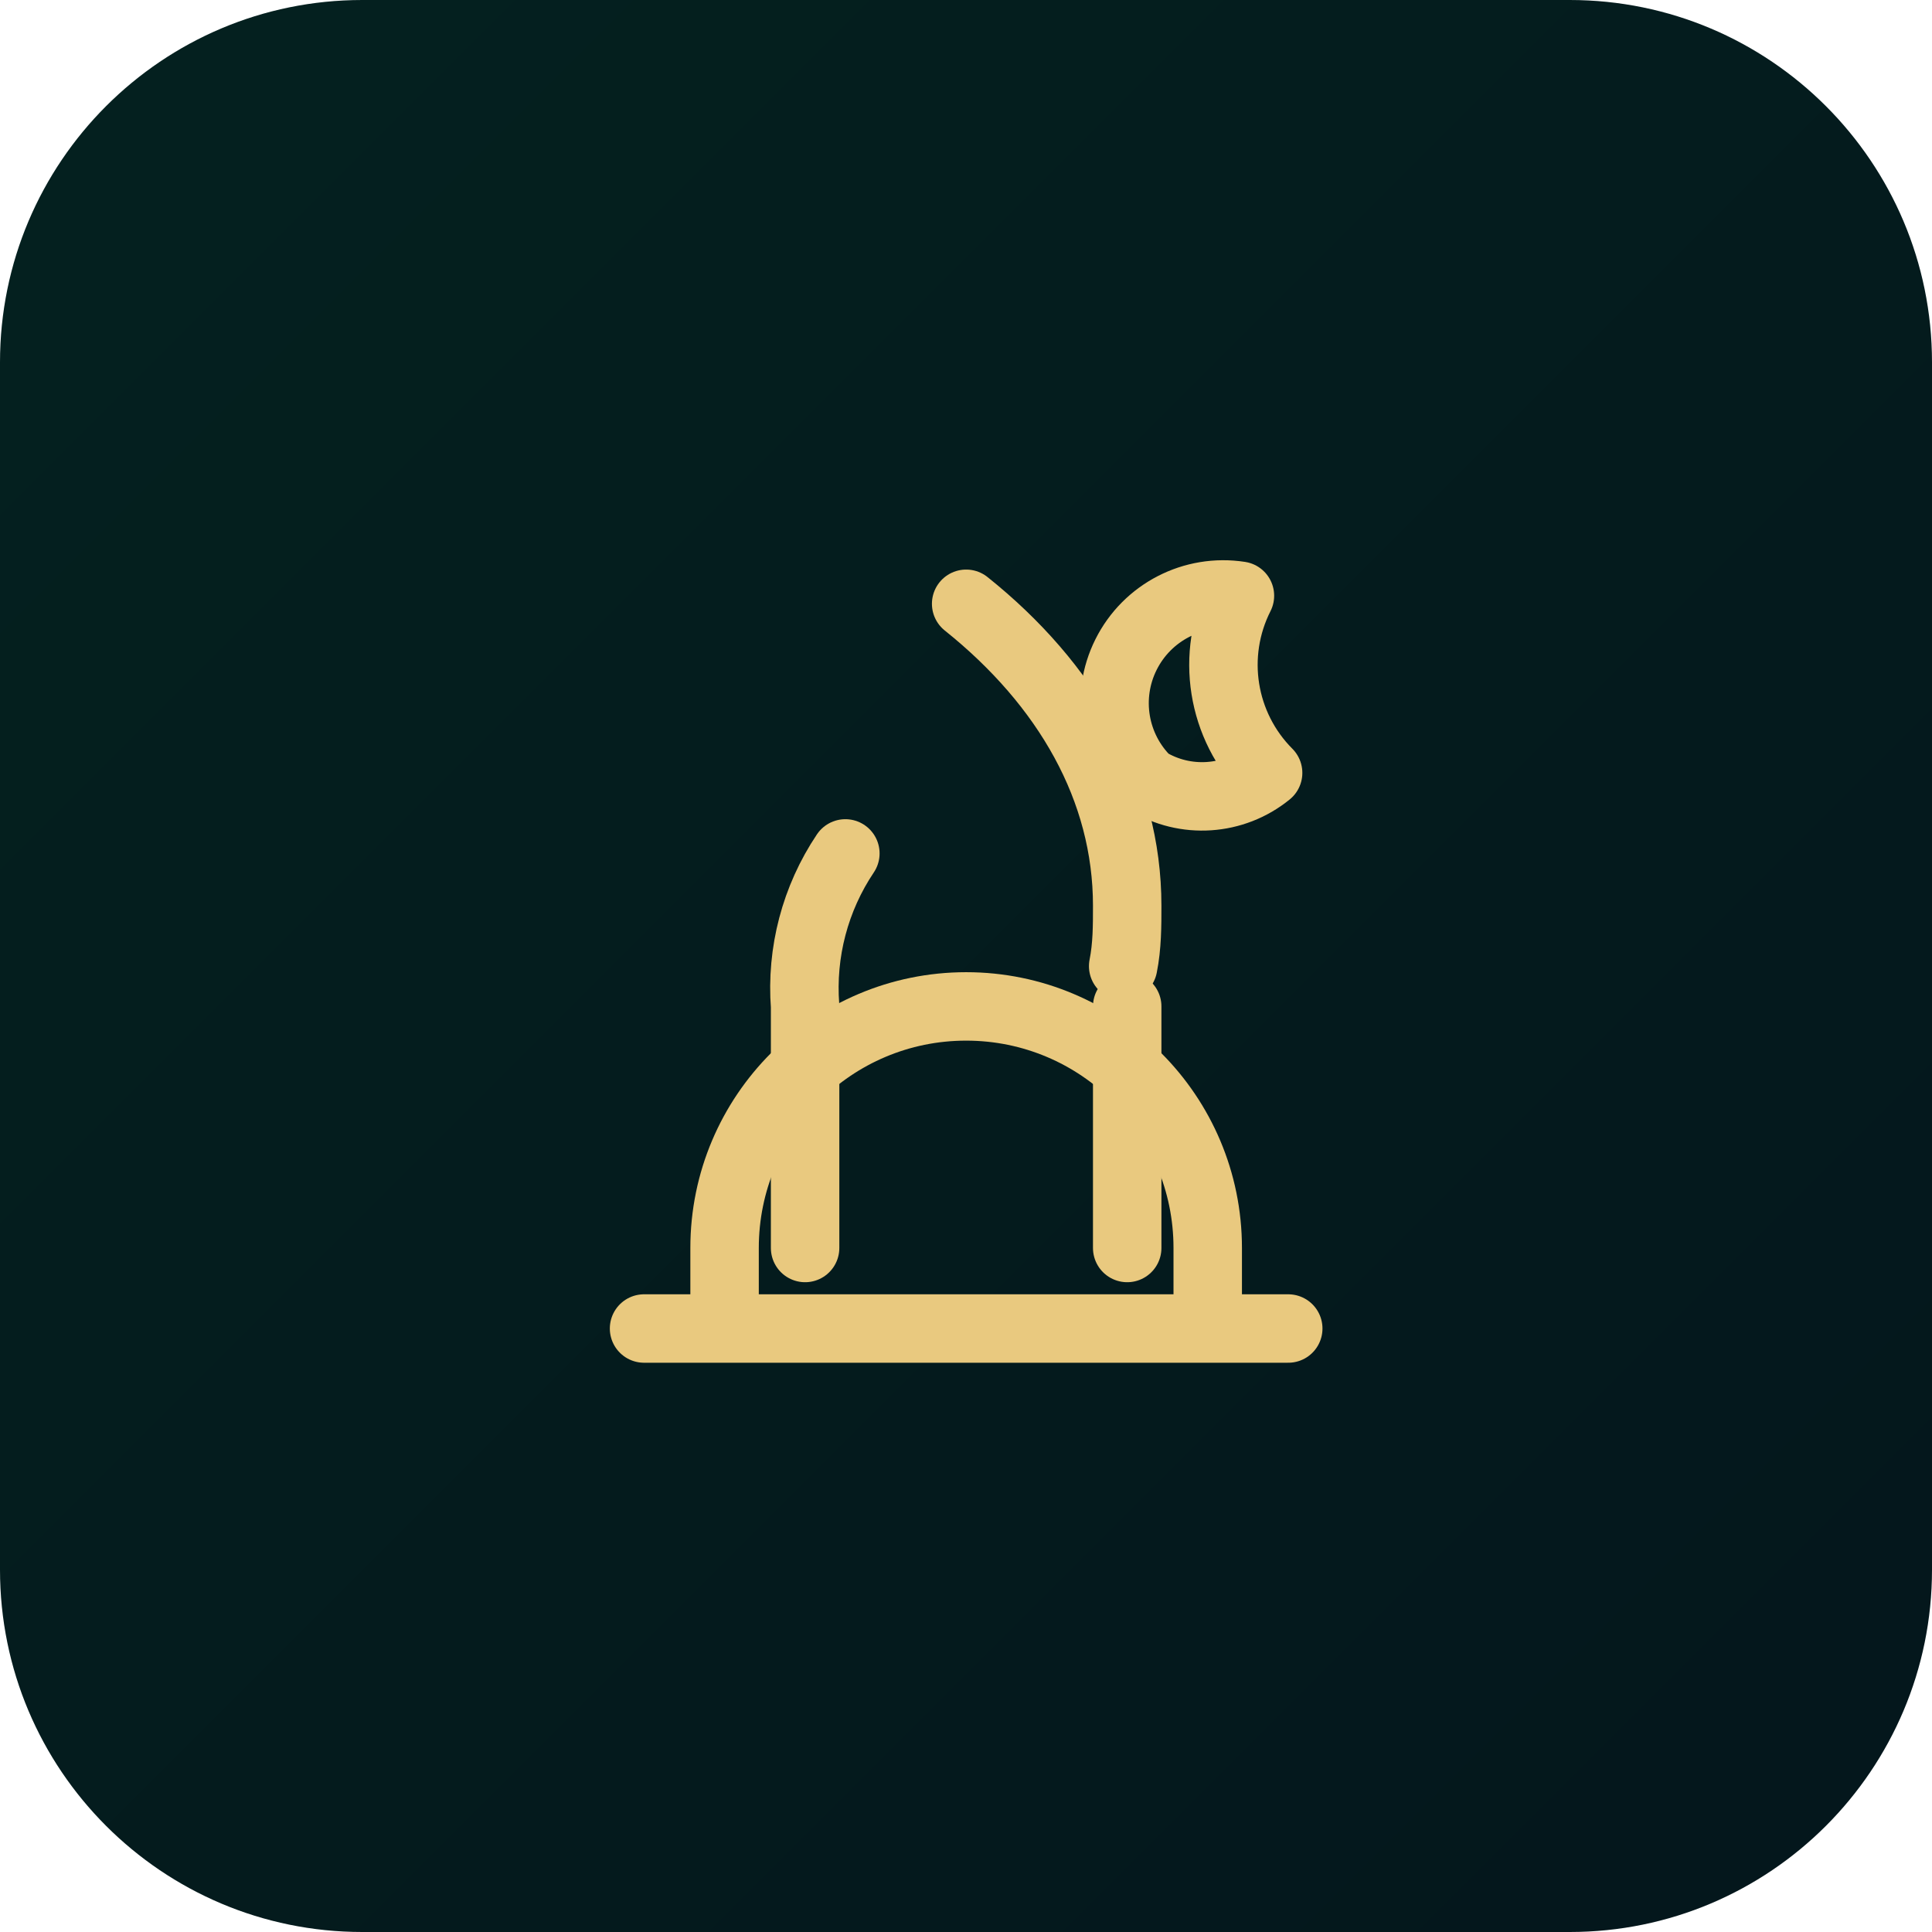
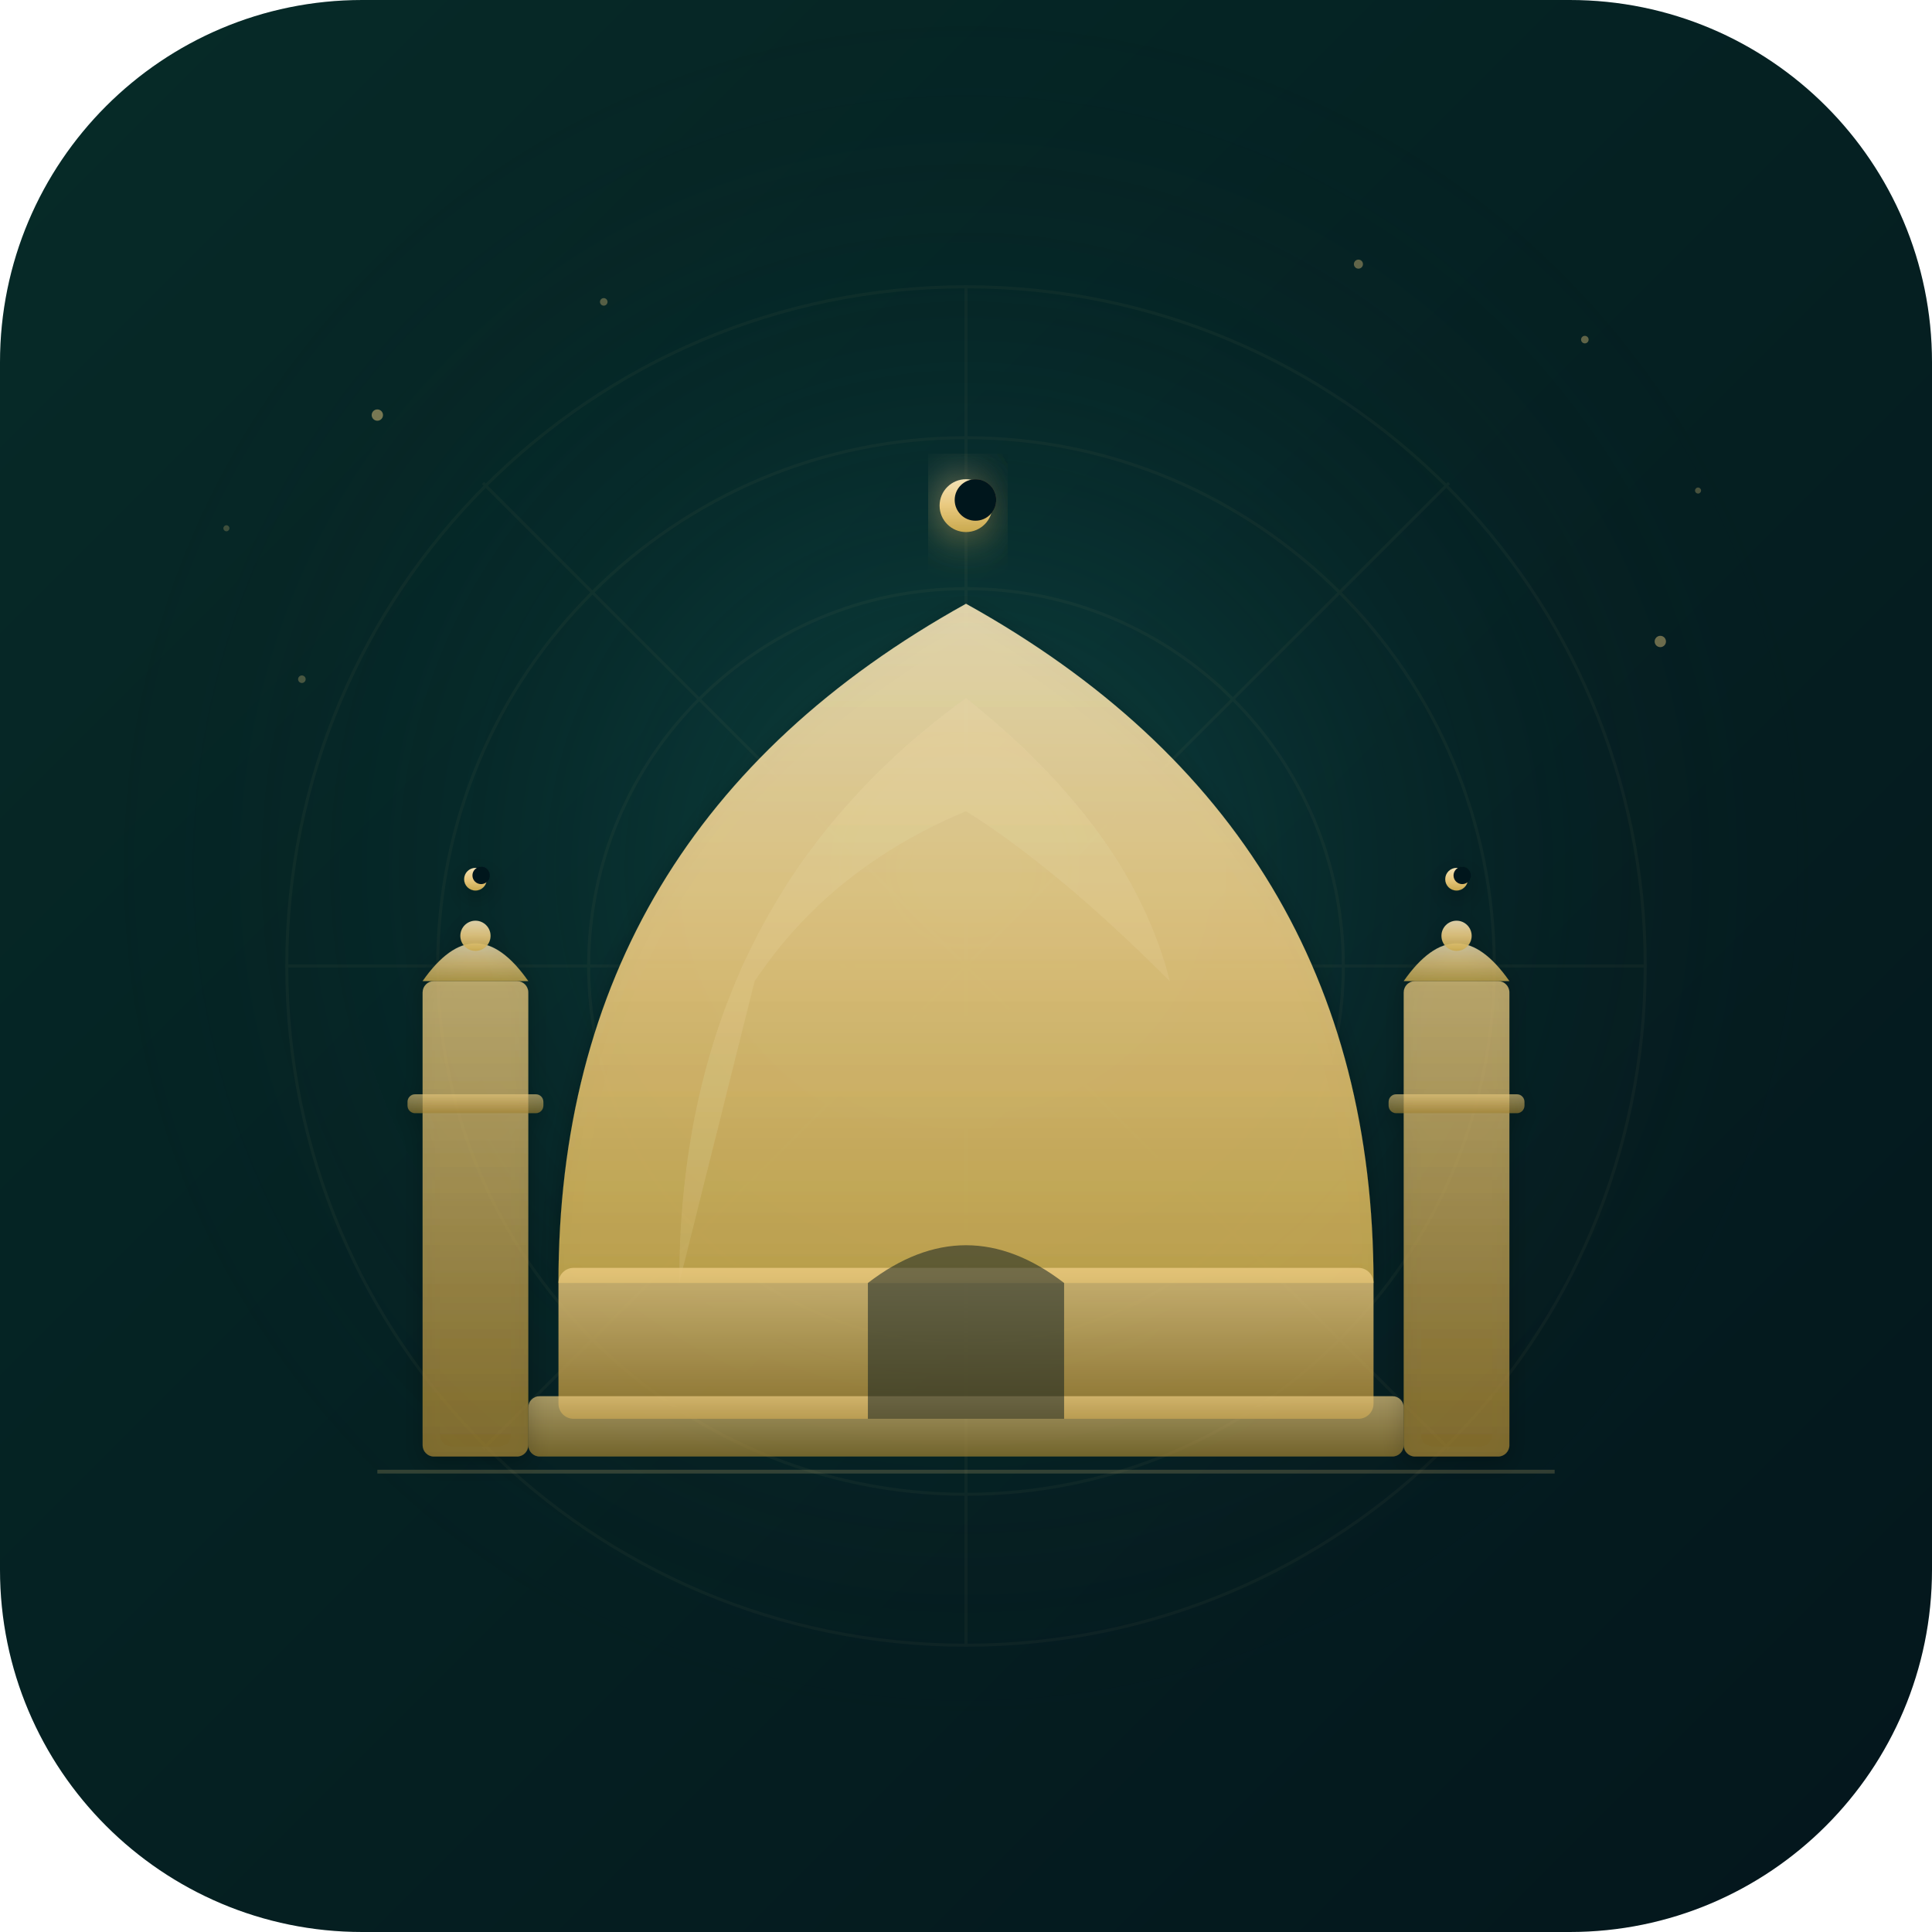
<svg xmlns="http://www.w3.org/2000/svg" width="512" height="512" viewBox="0 0 512 512">
  <defs>
    <linearGradient id="bg" x1="0" y1="0" x2="1" y2="1">
-       <stop offset="0%" stop-color="#04211f" />
+       <stop offset="0%" stop-color="#062b28" />
      <stop offset="100%" stop-color="#04161c" />
    </linearGradient>
+     <radialGradient id="glow" cx="50%" cy="45%" r="45%">
+       <stop offset="0%" stop-color="#1d8a82" stop-opacity="0.35" />
+       <stop offset="100%" stop-color="#04161c" stop-opacity="0" />
+     </radialGradient>
+     <linearGradient id="gold" x1="0" y1="0" x2="0" y2="1">
+       <stop offset="0%" stop-color="#f3e2b6" />
+       <stop offset="50%" stop-color="#e9c97f" />
+       <stop offset="100%" stop-color="#c9a94e" />
+     </linearGradient>
+     <linearGradient id="goldDark" x1="0" y1="0" x2="0" y2="1">
+       <stop offset="0%" stop-color="#e9c97f" />
+       <stop offset="100%" stop-color="#a08030" />
+     </linearGradient>
+     <filter id="softGlow" x="-20%" y="-20%" width="140%" height="140%">
+       <feGaussianBlur stdDeviation="6" result="blur" />
+       <feMerge>
+         <feMergeNode in="blur" />
+         <feMergeNode in="SourceGraphic" />
+       </feMerge>
+     </filter>
+     <filter id="innerShadow">
+       <feDropShadow dx="0" dy="2" stdDeviation="3" flood-color="#000" flood-opacity="0.3" />
+     </filter>
  </defs>
  <rect width="512" height="512" rx="96" fill="url(#bg)" />
-   <g transform="translate(128,128) scale(10.67)" fill="none" stroke="#e9c97f" stroke-width="1.7" stroke-linecap="round" stroke-linejoin="round">
-     <path d="M12 3c2.5 2 4 4.6 4 7.5 0 .5 0 1-.1 1.5" />
-     <path d="M4 21h16M6 21v-2a6 6 0 0 1 12 0v2" />
-     <path d="M9 9.2A6 6 0 0 0 8 13v6M16 13v6" />
-     <path d="M19.5 7.2a2.6 2.6 0 0 1-3 .2 2.7 2.7 0 0 1 2.3-4.6 3.8 3.8 0 0 0 .7 4.4Z" />
+   <rect width="512" height="512" rx="96" fill="url(#glow)" />
+   <g opacity="0.04" stroke="#e9c97f" stroke-width="0.8" fill="none">
+     <circle cx="256" cy="256" r="180" />
+     <circle cx="256" cy="256" r="140" />
+     <circle cx="256" cy="256" r="100" />
+     <line x1="256" y1="76" x2="256" y2="436" />
+     <line x1="76" y1="256" x2="436" y2="256" />
+     <line x1="128" y1="128" x2="384" y2="384" />
+     <line x1="384" y1="128" x2="128" y2="384" />
+   </g>
+   <g filter="url(#innerShadow)">
+     <path d="M148 340 Q148 220 256 160 Q364 220 364 340 Z" fill="url(#gold)" opacity="0.9" />
+     <path d="M180 340 Q180 240 256 185 Q300 220 310 260 Q280 230 256 215 Q220 230 200 260 Q210 220 180 340 Z" fill="#f3e2b6" opacity="0.15" />
+   </g>
+   <rect x="148" y="336" width="216" height="40" rx="4" fill="url(#goldDark)" opacity="0.85" />
+   <rect x="140" y="370" width="232" height="16" rx="3" fill="url(#goldDark)" opacity="0.7" />
+   <path d="M230 376 L230 340 Q256 320 282 340 L282 376 Z" fill="#04161c" opacity="0.5" />
+   <g transform="translate(256, 148)" filter="url(#softGlow)">
+     <line x1="0" y1="12" x2="0" y2="-8" stroke="url(#gold)" stroke-width="2.5" stroke-linecap="round" />
+     <circle cx="0" cy="-14" r="7" fill="url(#gold)" />
+     <circle cx="2.5" cy="-15.5" r="5.5" fill="#04161c" />
+   </g>
+   <g filter="url(#innerShadow)">
+     <rect x="112" y="260" width="28" height="126" rx="3" fill="url(#goldDark)" opacity="0.75" />
+     <path d="M112 260 Q126 240 140 260 Z" fill="url(#gold)" opacity="0.8" />
+     <circle cx="126" cy="248" r="4" fill="url(#gold)" opacity="0.9" />
+     <line x1="126" y1="244" x2="126" y2="236" stroke="url(#gold)" stroke-width="1.5" stroke-linecap="round" />
+     <circle cx="126" cy="233" r="3" fill="url(#gold)" />
+     <circle cx="127.5" cy="232" r="2.3" fill="#04161c" />
+     <rect x="108" y="290" width="36" height="5" rx="2" fill="url(#goldDark)" opacity="0.6" />
+   </g>
+   <g filter="url(#innerShadow)">
+     <rect x="372" y="260" width="28" height="126" rx="3" fill="url(#goldDark)" opacity="0.75" />
+     <path d="M372 260 Q386 240 400 260 Z" fill="url(#gold)" opacity="0.8" />
+     <circle cx="386" cy="248" r="4" fill="url(#gold)" opacity="0.9" />
+     <line x1="386" y1="244" x2="386" y2="236" stroke="url(#gold)" stroke-width="1.5" stroke-linecap="round" />
+     <circle cx="386" cy="233" r="3" fill="url(#gold)" />
+     <circle cx="387.5" cy="232" r="2.3" fill="#04161c" />
+     <rect x="368" y="290" width="36" height="5" rx="2" fill="url(#goldDark)" opacity="0.6" />
+   </g>
+   <line x1="100" y1="390" x2="412" y2="390" stroke="#e9c97f" stroke-width="1" opacity="0.2" />
+   <g fill="#e9c97f">
+     <circle cx="100" cy="110" r="1.5" opacity="0.5" />
+     <circle cx="420" cy="90" r="1" opacity="0.4" />
+     <circle cx="80" cy="180" r="1" opacity="0.3" />
+     <circle cx="440" cy="170" r="1.5" opacity="0.45" />
+     <circle cx="160" cy="80" r="1" opacity="0.35" />
+     <circle cx="360" cy="70" r="1.2" opacity="0.4" />
+     <circle cx="60" cy="140" r="0.8" opacity="0.25" />
+     <circle cx="450" cy="130" r="0.8" opacity="0.3" />
  </g>
</svg>
